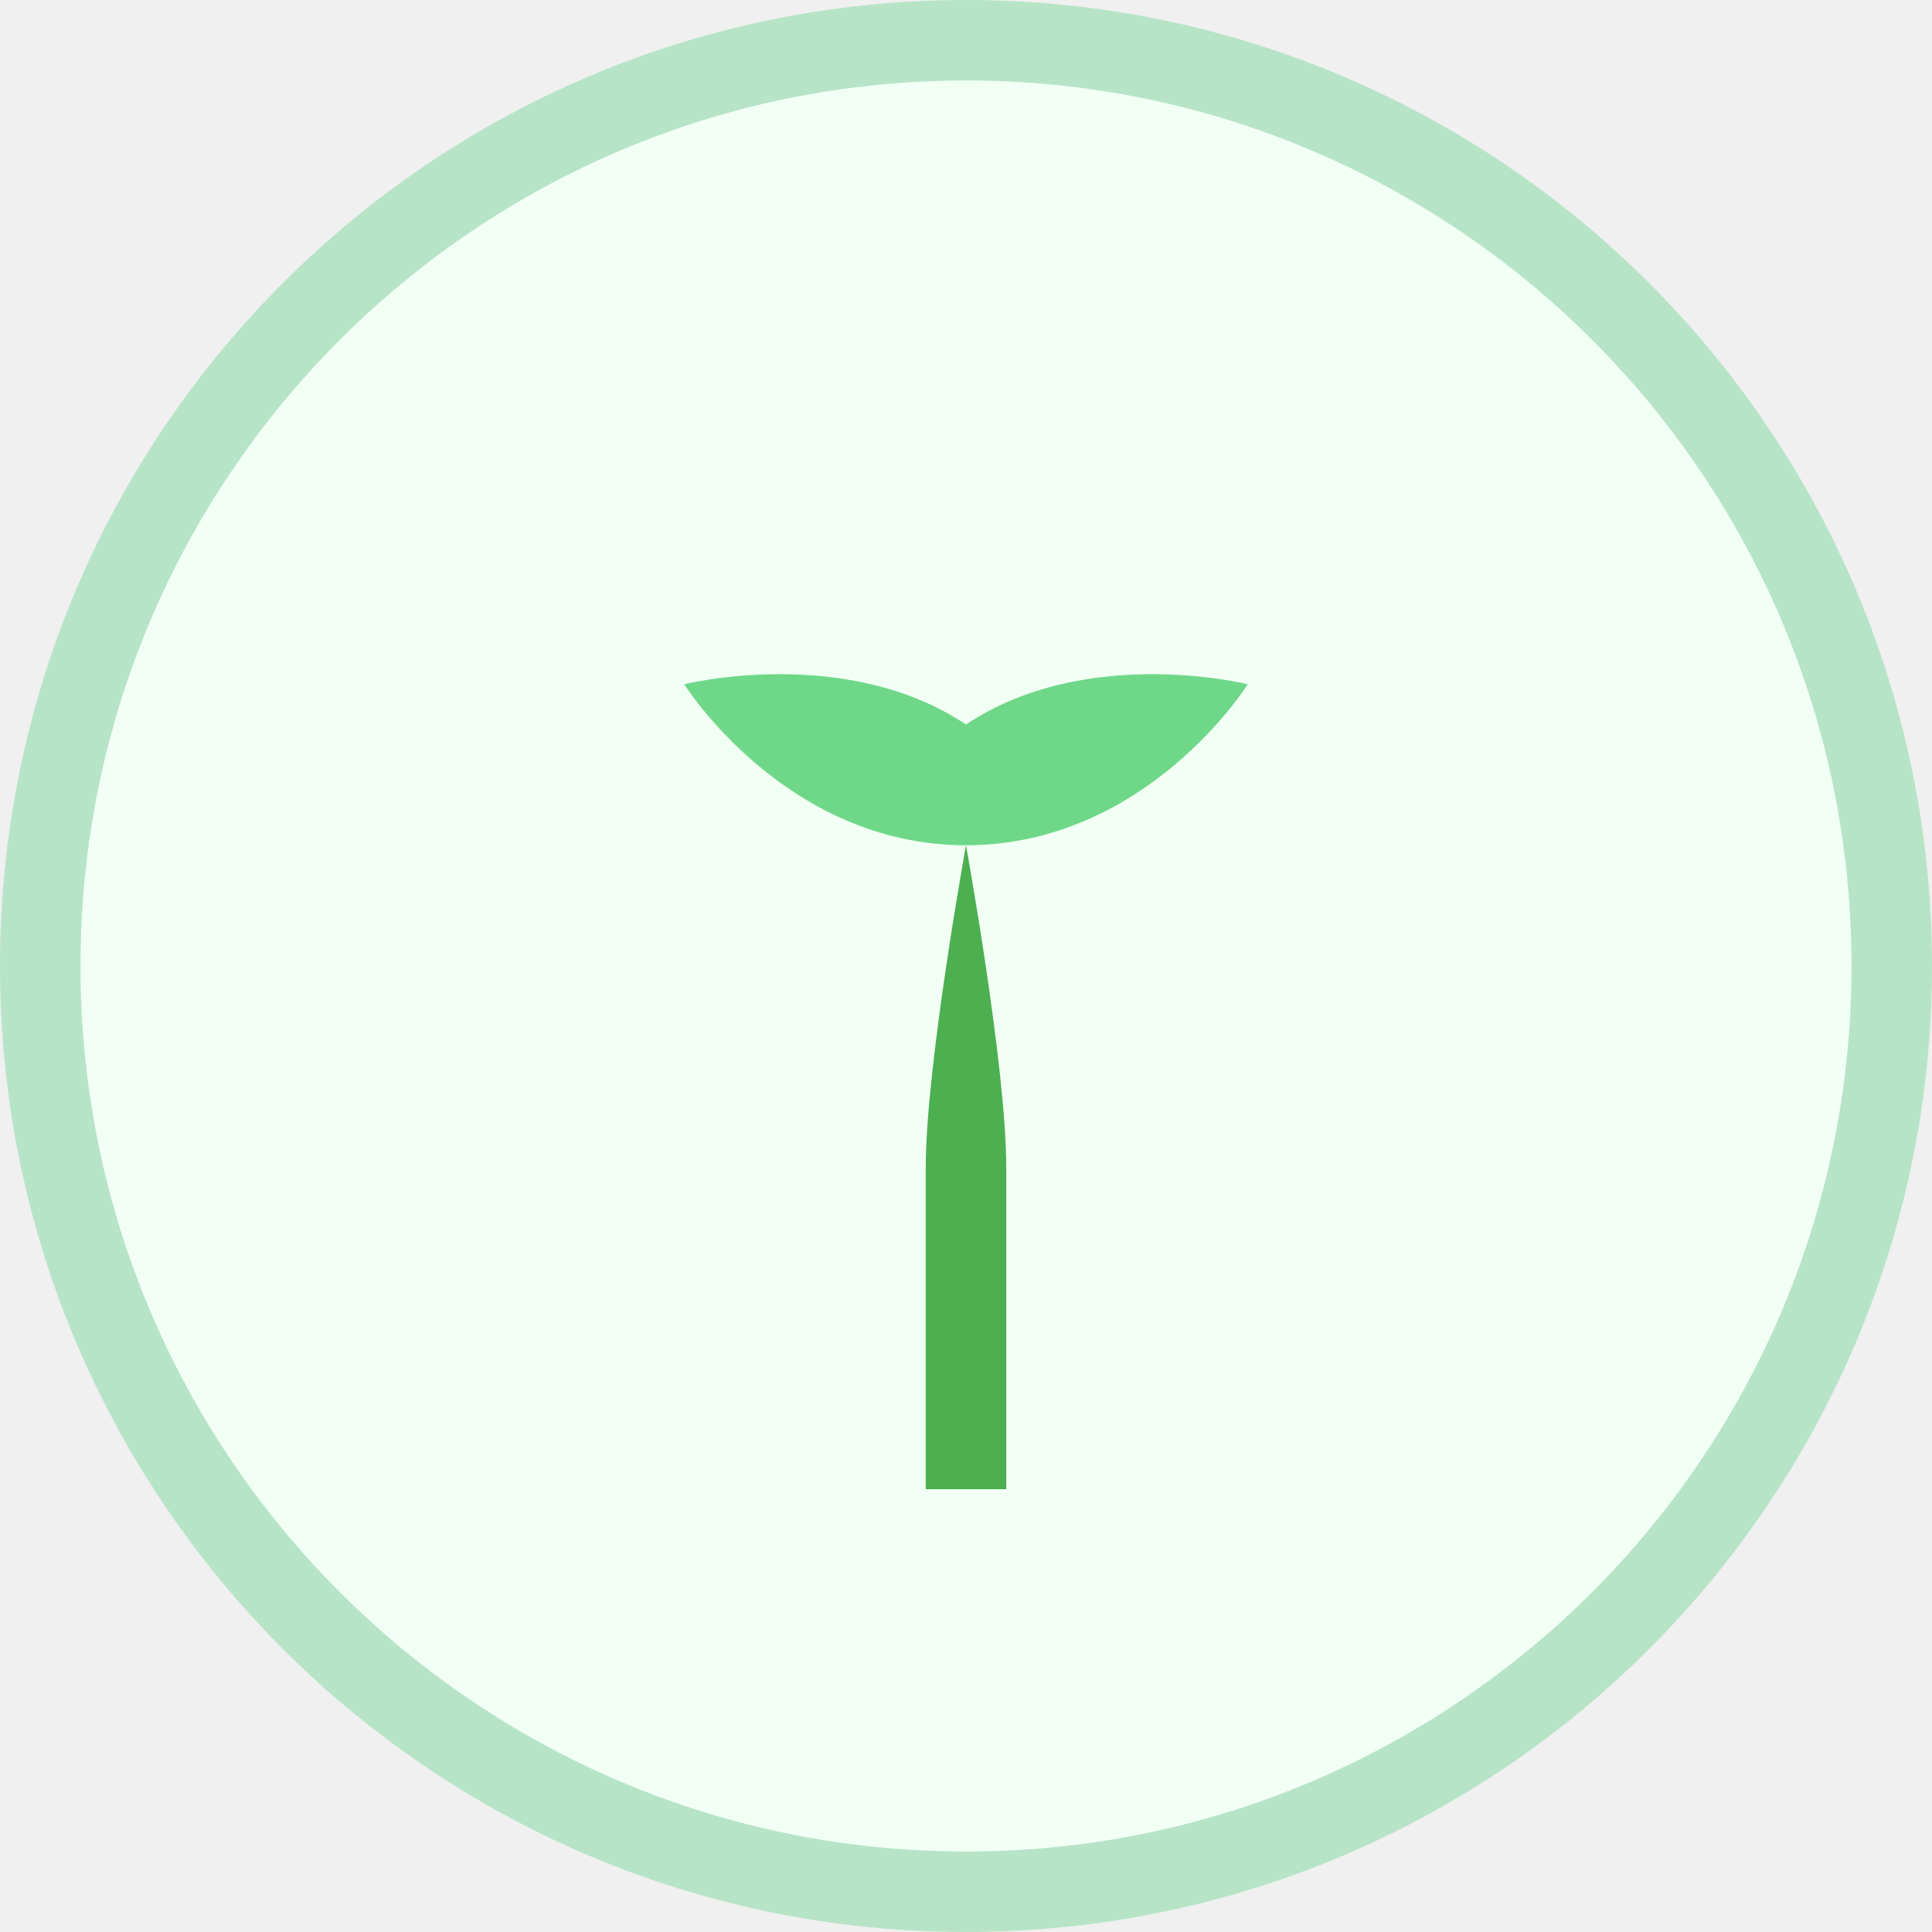
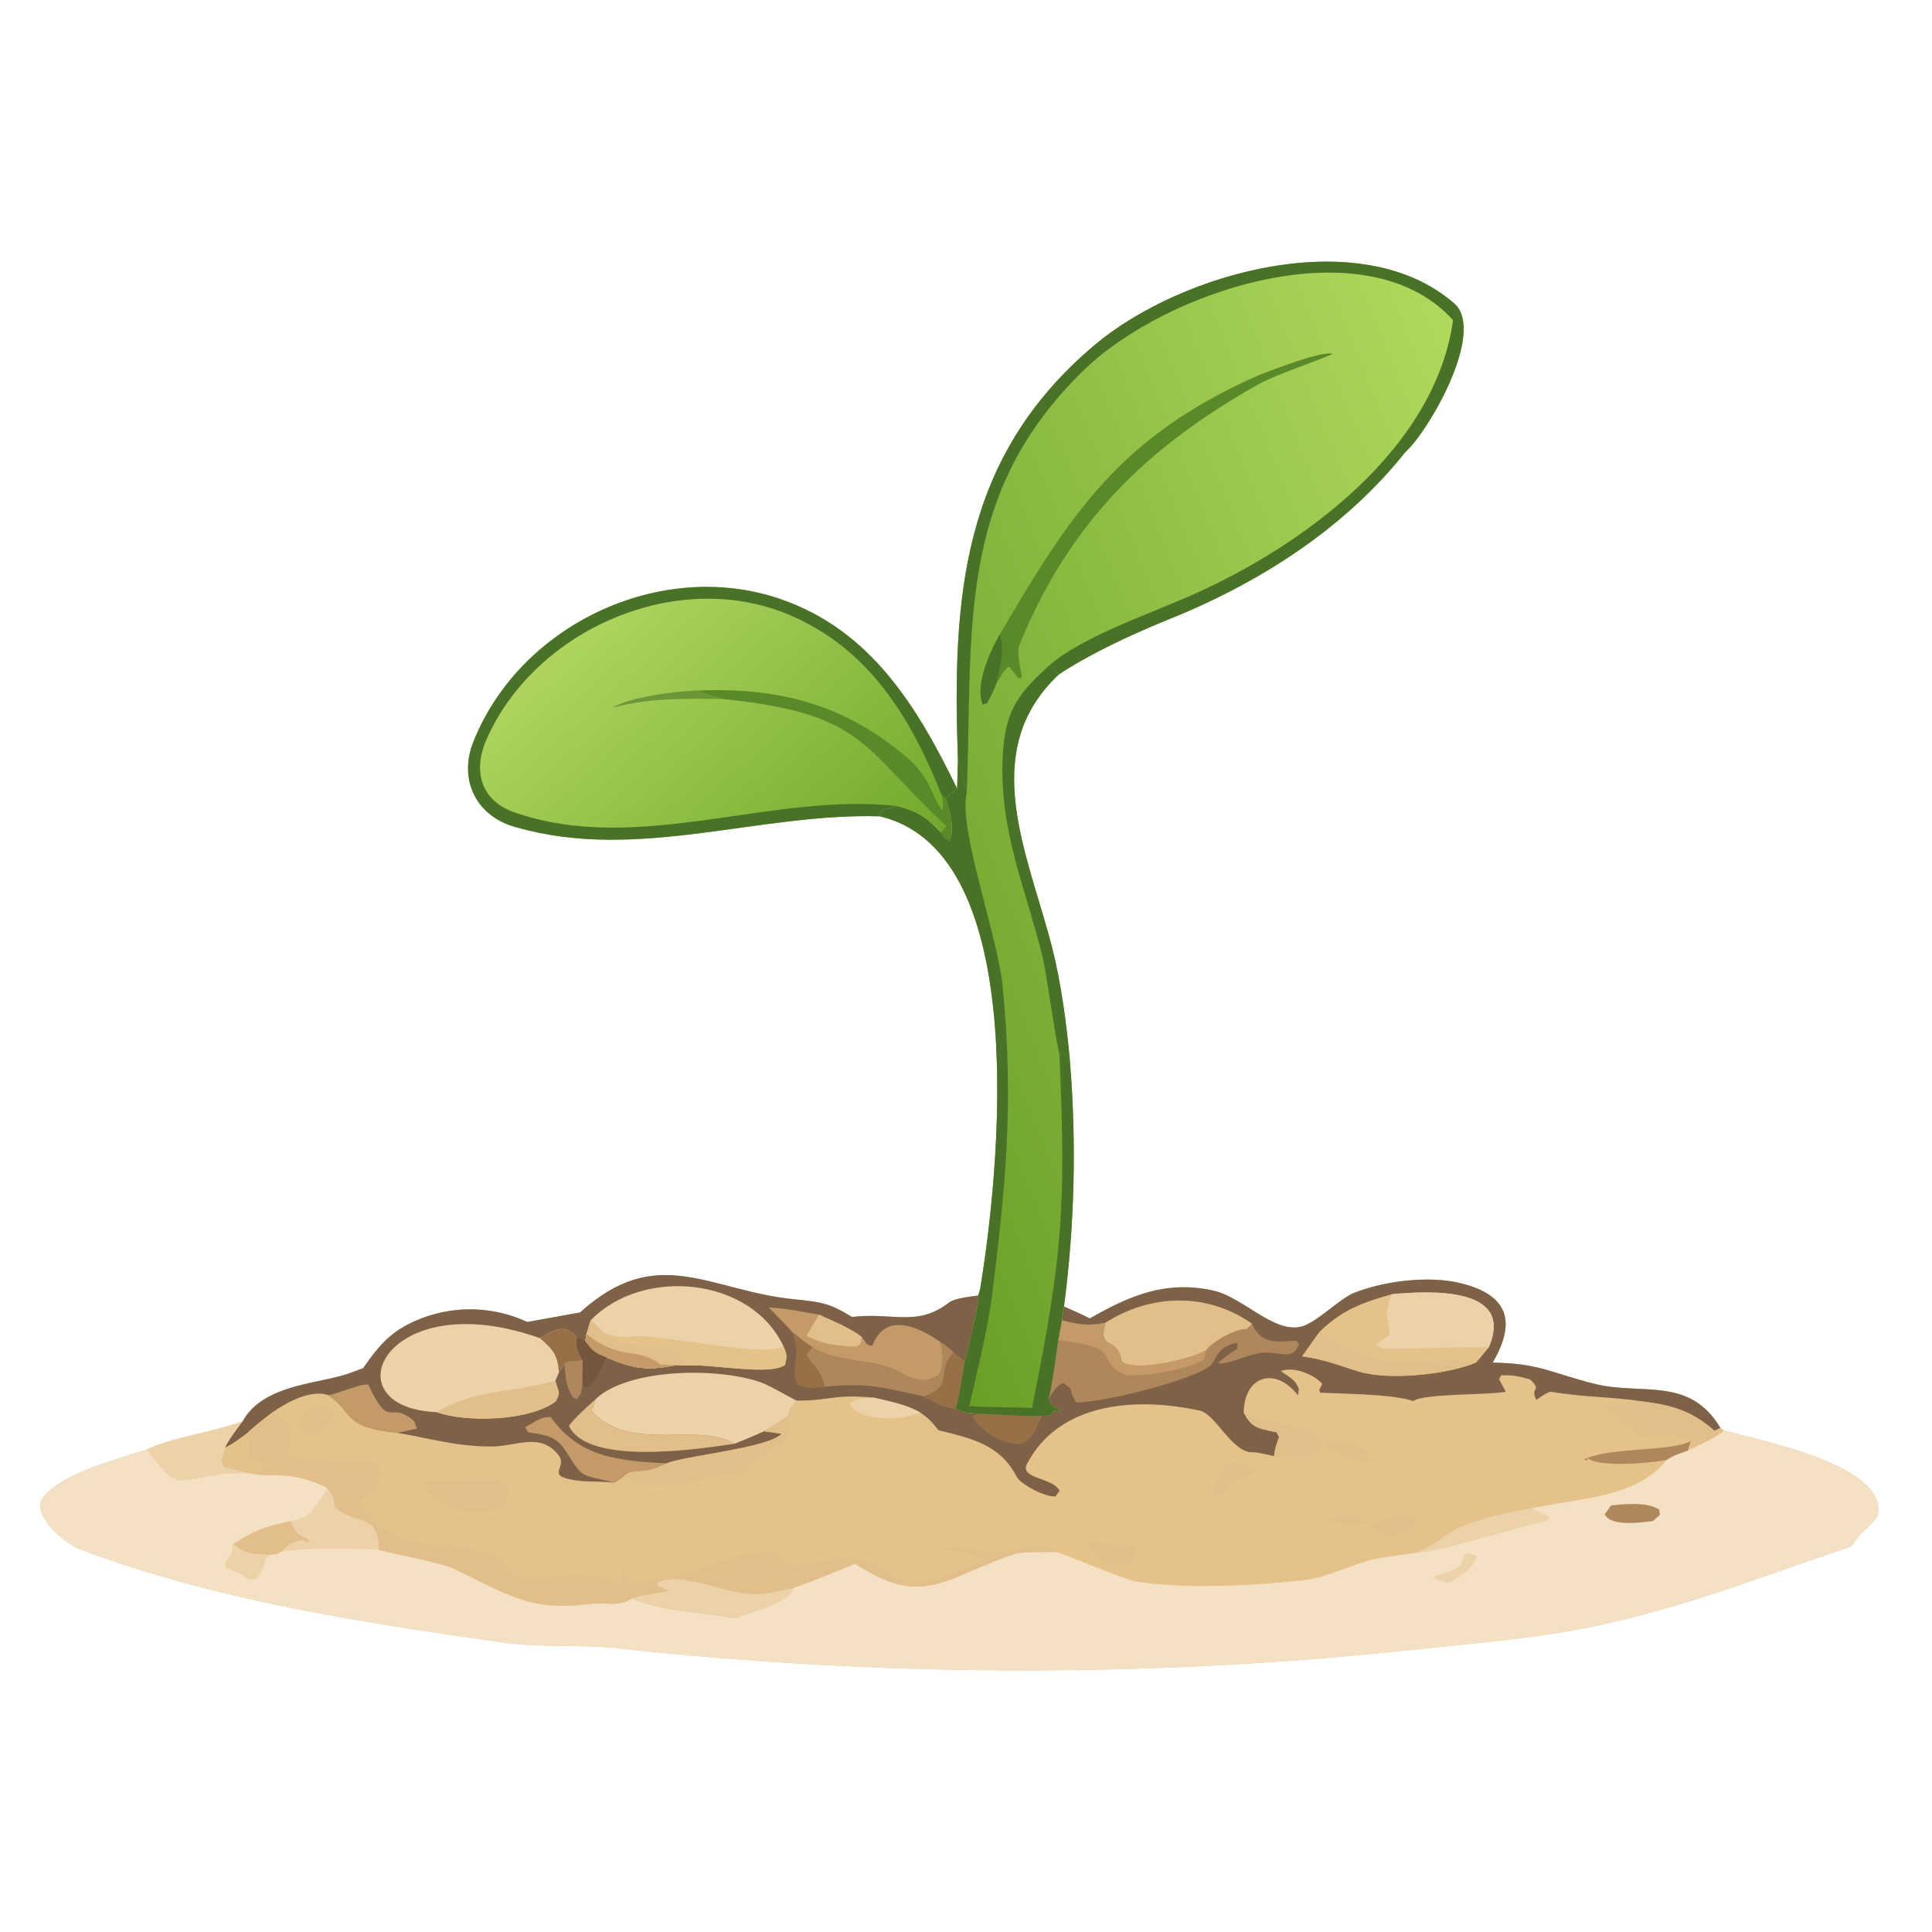
<svg xmlns="http://www.w3.org/2000/svg" width="96" height="96" viewBox="0 0 96 96" fill="none">
-   <circle cx="48" cy="48" r="46" fill="#F2FFF5" stroke="#B7E4C7" stroke-width="4" />
-   <path d="M46 58C46 53 48 42 48 42C48 42 50 53 50 58V74H46V58Z" fill="#4CAF50" />
-   <path d="M48 42C39 42 34 34 34 34C34 34 42 32 48 36C54 32 62 34 62 34C62 34 57 42 48 42Z" fill="#6ED888" />
+   <rect width="96" height="96" fill="white" />
+   <path d="M28.821 65.216C32.656 61.738 35.214 64.126 39.438 64.558C40.777 64.695 41.191 64.732 42.337 65.44C44.339 65.189 45.569 65.961 47.17 64.713C47.431 64.509 48.237 64.42 48.606 64.375L48.62 64.656C48.417 65.655 48.19 66.65 47.937 67.638C47.825 68.296 47.669 69.39 47.49 69.993C47.941 70.215 48.098 70.196 48.612 70.243C49.237 70.272 51.253 70.408 51.77 70.353L52.17 70.337L52.379 70.071C52.458 70.105 52.537 70.14 52.616 70.174C52.71 69.844 52.37 70.205 52.109 69.503C52.318 68.619 52.45 67.511 52.583 66.597L52.762 65.608L52.869 64.918C53.281 65.103 53.757 65.302 54.15 65.513C56.115 64.391 57.904 63.604 60.284 64.126C61.901 64.48 63.604 66.639 65.06 65.747C65.669 65.444 66.682 64.485 67.251 64.255C68.753 63.65 70.987 63.367 72.587 63.762C74.982 64.352 75.34 65.712 74.17 67.705C76.539 67.748 77.089 68.23 79.25 68.766C81.565 69.34 83.955 68.369 85.489 70.957L85.656 71.074C87.441 71.584 93.909 72.808 93.295 75.334C92.809 76.033 92.572 75.941 91.995 76.84C86.643 78.628 82.284 80.466 76.567 81.267C74.294 81.585 71.908 81.793 69.633 82.034C56.77 83.38 43.567 83.304 30.71 81.904C28.901 81.697 26.911 81.878 25.12 81.627C18.066 80.641 10.671 79.511 3.991 76.991C3.217 76.699 1.441 75.216 2.174 74.353C3.168 73.181 5.848 72.504 7.263 72.033C8.66 71.389 10.383 71.228 12.058 70.622C13.088 68.737 15.988 68.766 17.442 68.207L17.848 68.055L18.044 67.982C18.912 66.735 19.53 66.037 21.016 65.479C22.702 64.854 24.568 64.929 26.199 65.687L28.821 65.216Z" fill="#E5C289" />
+   <path d="M7.263 72.032C8.66 71.388 10.383 71.228 12.058 70.622C11.806 70.962 11.353 71.555 11.187 71.918C11.491 71.811 12.017 71.4 12.302 71.195C12.301 71.666 12.288 71.885 12.373 72.344C12.69 72.634 12.733 72.625 13.165 72.73L12.746 73.279C14.242 73.324 14.663 73.233 16.033 73.817L16.215 73.895L16.269 73.973C16.569 74.25 16.561 74.475 16.638 74.88C17.648 75.835 18.814 75.101 18.828 77.01C19.628 77.224 21.928 77.655 22.494 77.922C25.192 79.192 26.295 80.109 29.417 79.685C30.147 79.586 30.637 79.882 31.391 79.433C31.42 79.437 31.448 79.44 31.477 79.444C32.953 80.088 34.773 80.072 36.526 80.417C37.404 80.018 39.105 79.751 39.431 78.894C40.549 78.508 41.402 78.157 42.483 77.692C45.956 79.993 47.069 78.287 50.507 77.188C50.751 77.11 52.176 77.115 52.529 77.116C53.072 77.317 55.965 78.499 56.362 78.568C58.823 78.994 62.556 78.785 65.085 78.48C65.686 78.407 67.4 77.695 68.072 77.528C68.902 77.321 69.602 77.276 70.42 77.153C70.844 76.95 71.254 76.748 71.628 76.455C72.76 75.566 74.718 75.221 76.118 74.943C78.57 74.423 81.35 74.422 82.822 72.535C83.187 72.298 83.451 72.227 83.862 72.079C84.437 71.767 85.263 71.451 85.656 71.073C87.441 71.584 93.909 72.808 93.295 75.333C92.809 76.032 92.572 75.941 91.995 76.84C86.643 78.627 82.284 80.466 76.567 81.266C74.294 81.585 71.908 81.793 69.633 82.033C56.77 83.38 43.567 83.303 30.71 81.904C28.901 81.696 26.911 81.877 25.12 81.627C18.066 80.641 10.671 79.511 3.991 76.991C3.217 76.699 1.441 75.216 2.174 74.352C3.168 73.181 5.848 72.504 7.263 72.032Z" fill="#F4E0C2" />
+   <path d="M7.264 72.032C8.661 71.388 10.384 71.228 12.059 70.622C11.808 70.962 11.354 71.555 11.188 71.918C11.492 71.811 12.018 71.4 12.303 71.195C12.302 71.666 12.29 71.885 12.374 72.344C12.691 72.634 12.734 72.625 13.166 72.73L12.747 73.279L12.45 73.218C11.066 73.138 10.534 73.377 9.221 73.545C8.295 73.663 7.923 72.724 7.332 72.103L7.264 72.032Z" fill="#ECD2A8" />
+   <path d="M11.188 71.918C11.491 71.81 12.017 71.4 12.303 71.195C12.301 71.666 12.289 71.885 12.374 72.344C12.691 72.634 12.734 72.625 13.166 72.73L12.746 73.279L12.449 73.218C12.015 73.122 11.583 73.017 11.154 72.902L10.99 72.616L11.188 71.918Z" fill="#E5C289" />
+   <path d="M16.271 73.974C16.57 74.25 16.563 74.475 16.639 74.881C17.65 75.835 18.816 75.101 18.83 77.01C17.634 76.951 15.162 76.907 14.039 77.08C14.368 76.657 14.666 76.586 15.192 76.495L15.069 76.553L15.332 76.633L15.376 76.495C14.785 76.239 14.803 76.271 14.482 75.697L14.418 75.58C15.439 75.49 15.705 74.77 16.271 73.974Z" fill="#ECD2A8" />
+   <path d="M70.42 77.153C70.845 76.95 71.254 76.748 71.628 76.455C72.761 75.566 74.718 75.221 76.118 74.943L76.996 75.365L76.882 75.576C75.359 75.877 71.526 77.119 70.42 77.153Z" fill="#ECD2A8" />
+   <path d="M14.415 75.58L14.479 75.696C14.801 76.271 14.783 76.238 15.374 76.494L15.33 76.633L15.067 76.553L15.19 76.495C14.664 76.586 14.366 76.656 14.037 77.079C13.753 77.216 13.754 77.238 13.444 77.259C12.628 77.241 12.21 77.246 11.582 76.73C12.716 75.995 13.085 75.899 14.415 75.58Z" fill="#E2BE8A" />
+   <path d="M13.446 77.259L13.2 77.443C13.055 77.988 13.063 78.055 12.717 78.478L12.356 78.477C11.909 78.156 11.729 78.068 11.197 77.93L11.2 77.604C11.509 77.26 11.527 77.189 11.583 76.73C12.212 77.246 12.63 77.241 13.446 77.259Z" fill="#ECD2A8" />
+   <path d="M80.055 74.803C80.794 74.736 81.796 74.615 82.445 75.006L82.479 75.271L82.134 75.58C81.501 75.657 80.042 75.867 79.738 75.245L80.055 74.803Z" fill="#B0875D" />
+   <path d="M72.846 77.169C73.035 77.198 73.215 77.259 73.401 77.312C73.244 77.85 72.494 78.448 71.982 78.64C71.632 78.565 71.542 78.566 71.24 78.357C71.462 78.283 71.682 78.207 71.902 78.128C72.641 77.858 72.534 77.831 72.846 77.169Z" fill="#ECD2A8" />
+   <path d="M28.822 65.216C32.656 61.738 35.215 64.126 39.439 64.558C40.778 64.695 41.192 64.732 42.338 65.44C44.34 65.189 45.57 65.961 47.171 64.713C47.432 64.509 48.238 64.42 48.606 64.375L48.621 64.656C48.418 65.655 48.19 66.65 47.938 67.638C47.826 68.296 47.67 69.39 47.491 69.993C47.942 70.215 48.099 70.196 48.613 70.243C49.237 70.272 51.254 70.408 51.77 70.353L52.171 70.337L52.379 70.071C52.458 70.105 52.537 70.14 52.616 70.174C52.711 69.844 52.37 70.205 52.109 69.503C52.319 68.619 52.45 67.511 52.584 66.597L52.762 65.608L52.87 64.918C53.282 65.103 53.757 65.302 54.151 65.513C56.115 64.391 57.905 63.604 60.284 64.126C61.902 64.48 63.605 66.639 65.061 65.747C65.67 65.444 66.683 64.485 67.252 64.255C68.754 63.65 70.988 63.367 72.588 63.762C74.983 64.352 75.341 65.712 74.171 67.705C76.54 67.748 77.09 68.23 79.251 68.766C81.566 69.34 83.956 68.369 85.49 70.957L85.191 71.096C84.054 70.091 83.058 69.819 81.602 69.634C80.099 69.4 78.572 69.423 77.067 69.155C76.946 69.134 76.452 69.475 76.343 69.558C75.989 68.893 76.679 69.145 76.024 68.541C75.394 68.369 75.266 68.329 74.592 68.337L74.487 68.53L74.822 69.158C73.846 69.332 70.719 69.235 70.226 69.621L70.131 69.59C69.143 69.276 66.76 69.256 65.602 69.203L65.549 69.072L65.702 68.769C65.31 68.283 64.228 67.874 63.65 68.134L63.791 68.231C64.175 68.497 64.362 68.578 64.54 69.005L64.499 69.34C63.352 67.857 61.812 68.385 61.8 70.2L61.919 70.408C62.252 70.919 62.52 70.973 63.143 71.109C63.24 71.13 63.336 71.15 63.433 71.167L63.559 71.409C63.414 71.809 63.353 71.936 63.307 72.354C63.11 72.311 62.472 72.158 62.293 72.162C61.217 72.233 60.428 70.271 59.619 70.094C56.581 69.43 52.691 69.608 51.038 72.721C50.627 73.495 52.289 73.388 52.653 74.076L52.445 74.355C51.993 74.407 50.731 73.791 50.503 73.353C49.681 71.769 48.251 71.468 46.633 71.068C46.319 70.678 46.147 70.473 45.733 70.193C45.034 69.788 44.21 69.639 43.422 69.451C41.439 69.251 41.207 69.615 39.572 69.594C39.386 69.892 39.246 70.037 39.181 70.367L37.965 71.12L38.828 71.239C38.293 71.936 33.913 72.354 33.123 72.716C31.834 73.36 31.488 72.907 31.015 73.331C30.847 73.457 30.677 73.616 30.489 73.671C29.647 73.575 28.932 73.683 28.148 73.463C27.316 73.256 28.152 72.83 27.766 72.323C26.865 71.14 25.683 71.877 24.389 71.876C22.652 71.874 21.369 71.47 19.75 71.198C19.52 71.17 19.291 71.138 19.063 71.103C17.116 70.8 17.507 70.142 16.318 69.325C15.435 69.02 14.216 69.694 13.505 70.201C13.184 70.458 12.569 70.921 12.303 71.196C12.017 71.4 11.491 71.811 11.188 71.919C11.353 71.556 11.807 70.962 12.059 70.622C13.088 68.737 15.989 68.766 17.443 68.207L17.849 68.055L18.044 67.982C18.913 66.735 19.531 66.037 21.017 65.479C22.703 64.854 24.569 64.929 26.199 65.687L28.822 65.216Z" fill="#7D6248" />
+   <path d="M54.926 65.729C57.196 64.282 59.98 64.21 62.209 65.776C62.678 66.827 63.455 66.672 64.417 66.619L64.555 66.797C64.241 67.611 63.644 67.171 62.802 67.213C62.049 67.251 61.051 67.834 60.504 67.734C60.861 67.43 61.079 67.275 61.472 67.017L61.478 66.717C60.352 66.948 60.472 67.625 60.094 67.896C59.049 68.645 54.732 69.709 53.471 69.685C53.282 69.366 53.289 69.35 53.197 69.007L52.839 68.707C52.429 68.907 52.395 69.093 52.109 69.503C52.319 68.619 52.45 67.51 52.584 66.596L52.762 65.607C53.556 65.814 54.096 65.901 54.926 65.729Z" fill="#B0875D" />
+   <path d="M54.927 65.729C57.197 64.282 59.981 64.21 62.211 65.776L61.942 66.04C61.395 66.002 60.216 66.678 59.92 67.098C59.222 67.519 56.639 68.128 55.835 67.718C55.579 67.588 55.89 67.07 54.967 66.659C54.739 66.251 54.83 66.321 54.927 65.729Z" fill="#E2BE8A" />
+   <path d="M52.763 65.607C53.556 65.815 54.096 65.901 54.926 65.73C54.829 66.321 54.738 66.251 54.966 66.66C55.889 67.07 55.578 67.588 55.834 67.719C56.638 68.128 59.221 67.519 59.92 67.098L59.841 67.54C59.183 68.029 56.87 68.406 55.952 68.332C54.288 67.59 55.997 66.969 52.584 66.596L52.763 65.607Z" fill="#C49A68" />
+   <path d="M29.616 69.5C31.304 67.952 35.837 67.942 37.883 68.719C38.292 68.875 39.124 69.37 39.572 69.594C39.385 69.893 39.245 70.038 39.181 70.367L37.965 71.12C37.458 71.347 37.01 71.542 36.489 71.741C34.778 70.632 31.211 72.225 29.395 70.099L29.616 69.5Z" fill="#ECD2A8" />
+   <path d="M38.203 64.967C39.001 65.005 39.896 65.186 40.693 65.325C41.399 65.643 42.198 65.964 42.813 66.419C43.091 66.787 43.008 66.81 43.344 66.876C43.994 65.169 45.606 65.909 46.701 66.663C46.892 67.208 46.916 67.824 46.658 68.335C45.566 69.008 44.869 68.108 43.882 67.855C42.842 67.588 41.261 67.567 40.355 66.941C40.046 66.739 39.649 66.409 39.348 66.174C39.066 65.841 38.52 65.3 38.203 64.967Z" fill="#C49A68" />
+   <path d="M40.694 65.325C41.399 65.643 42.198 65.965 42.814 66.419C42.76 66.838 42.858 66.684 42.553 66.92C41.679 66.879 40.864 66.809 40.082 66.373C40.279 66.02 40.483 65.671 40.694 65.325Z" fill="#E2BE8A" />
+   <path d="M46.701 66.664C46.92 66.819 47.235 67.004 47.38 67.204L47.938 67.638C47.826 68.296 47.67 69.39 47.491 69.993C46.771 69.936 46.576 69.677 45.879 69.377C43.709 68.917 43.196 68.704 40.984 68.903C40.645 67.754 40.393 68 40.08 67.292L40.355 66.942C41.26 67.568 42.842 67.588 43.882 67.856C44.869 68.109 45.566 69.008 46.658 68.336C46.916 67.825 46.892 67.209 46.701 66.664Z" fill="#B0875D" />
+   <path d="M47.381 67.204L47.94 67.638C47.827 68.296 47.672 69.39 47.492 69.993C46.773 69.936 46.578 69.676 45.881 69.376C47.473 68.885 46.439 68.165 47.381 67.204Z" fill="#987048" />
+   <path d="M36.489 71.74C34.635 72.017 29.209 72.835 28.273 70.854C28.465 70.53 29.293 69.801 29.616 69.499L29.395 70.099C31.211 72.224 34.778 70.631 36.489 71.74Z" fill="#E2BE8A" />
+   <path d="M30.489 73.67C28.932 73.233 29.024 73.584 28.143 72.15C27.643 71.337 27.143 71.317 26.254 71.171L26.09 70.916C26.577 70.67 26.891 70.366 27.378 70.422C28.803 72.455 30.829 72.586 33.122 72.715C31.833 73.36 31.488 72.907 31.015 73.331C30.847 73.457 30.677 73.616 30.489 73.67Z" fill="#C49A68" />
+   <path d="M16.318 69.325C16.898 69.222 17.925 68.742 18.302 68.797C19.399 71.155 19.319 69.512 20.585 70.619L20.721 70.988L19.75 71.198C19.521 71.17 19.292 71.139 19.063 71.104C17.117 70.8 17.507 70.142 16.318 69.325Z" fill="#C49A68" />
+   <path d="M48.612 70.242C49.237 70.272 51.253 70.408 51.77 70.352C51.468 71.02 51.395 71.414 50.78 71.745C49.957 71.897 48.625 71.036 48.326 70.388L48.612 70.242Z" fill="#987048" />
+   <path d="M39.348 66.175C39.648 66.409 40.046 66.74 40.354 66.941L40.08 67.292C40.393 68 40.645 67.754 40.983 68.903C40.578 69.016 39.95 68.99 39.596 68.743C39.275 67.965 39.814 67.431 39.404 66.325L39.348 66.175Z" fill="#987048" />
+   <path d="M21.703 70.169C16.308 69.956 19.105 63.745 26.828 66.493C27.587 66.058 28.034 65.756 28.668 66.44C28.592 67.007 28.67 67.069 28.944 67.607L28.163 67.665L28.045 67.803L27.774 68.206L27.595 68.603C27.782 69.292 27.856 69.13 27.619 69.629C26.348 70.613 23.127 70.698 21.703 70.169Z" fill="#ECD2A8" />
+   <path d="M21.705 70.168C23.591 69.023 25.337 69.243 27.597 68.603C27.784 69.291 27.858 69.129 27.621 69.629C26.35 70.613 23.129 70.698 21.705 70.168Z" fill="#E2BE8A" />
+   <path d="M26.83 66.494C27.589 66.059 28.035 65.756 28.67 66.44C28.593 67.007 28.672 67.069 28.946 67.607L28.165 67.665L28.047 67.803L27.776 68.206C27.695 67.275 27.486 67.081 26.83 66.494Z" fill="#987048" />
+   <path d="M29.353 65.6C31.948 62.942 37.3 63.451 38.923 66.881C39.112 67.331 39.107 67.346 39.012 67.815C38.249 68.371 35.525 67.778 34.081 67.843L33.615 67.829C32.134 68.128 31.484 68.009 30.139 67.45C29.529 67.208 29.469 67.162 29.08 66.634L29.142 66.299L29.353 65.6Z" fill="#ECD2A8" />
+   <path d="M29.353 65.601L30.047 66.258C30.562 66.386 30.83 66.473 31.37 66.413C32.885 66.243 37.967 67.515 38.923 66.881C39.112 67.331 39.107 67.346 39.012 67.816C38.249 68.371 35.525 67.779 34.081 67.844L33.615 67.83C32.134 68.128 31.484 68.009 30.139 67.45C29.529 67.208 29.469 67.162 29.08 66.634L29.142 66.3L29.353 65.601Z" fill="#E5C289" />
+   <path d="M29.353 65.601L30.047 66.258C31.723 67.705 33.038 66.098 34.081 67.844L33.615 67.83C32.134 68.128 31.484 68.009 30.139 67.45C29.529 67.208 29.469 67.162 29.08 66.634L29.142 66.3L29.353 65.601Z" fill="#E2BE8A" />
+   <path d="M29.142 66.299C30.966 67.686 31.61 66.872 32.842 67.815L33.615 67.829C32.134 68.127 31.484 68.008 30.139 67.449C29.529 67.207 29.469 67.161 29.08 66.633L29.142 66.299Z" fill="#C49A68" />
+   <path d="M69.172 64.305C70.937 64.149 75.32 63.874 73.972 66.955C73.815 67.145 73.501 67.544 73.343 67.705C71.943 68.3 69.021 68.602 67.543 68.157C66.562 67.862 65.971 67.598 64.895 67.424L64.703 67.394L65.57 66.178C66.651 65.097 67.74 64.709 69.172 64.305Z" fill="#E5C289" />
+   <path d="M69.171 64.305C70.937 64.149 75.32 63.874 73.972 66.955C72.187 66.907 70.24 67.05 68.681 67.003L68.348 66.842C68.945 66.263 69.187 66.555 68.977 65.738C68.84 65.202 68.94 64.8 69.171 64.305Z" fill="#ECD2A8" />
+   <path d="M65.57 66.178C66.568 66.984 68.787 67.881 70.085 67.741C70.843 67.612 72.576 67.595 73.343 67.704C71.943 68.299 69.021 68.602 67.543 68.157C66.562 67.862 65.971 67.597 64.895 67.423L64.703 67.393L65.57 66.178Z" fill="#E2BE8A" />
+   <path d="M28.67 66.441C28.811 66.499 28.975 66.547 29.082 66.634C29.471 67.162 29.532 67.209 30.141 67.45C29.894 67.922 29.536 68.816 29.109 68.961L28.941 68.788L28.947 67.608C28.672 67.07 28.594 67.008 28.67 66.441Z" fill="#75553E" />
+   <path d="M28.047 67.804L28.165 67.666L28.946 67.607L28.94 68.787C28.849 69.267 28.933 69.191 28.658 69.523L28.473 69.44C28.106 68.878 28.113 68.461 28.047 67.804Z" fill="#B0875D" />
+   <path d="M14.229 72.342C14.476 72.349 17.015 72.62 17.455 72.676C18.072 72.569 18.175 72.535 18.726 72.815C19.275 73.548 18.366 74.15 17.82 74.646C19.858 77.549 21.629 76.285 24.577 77.298C25.038 77.456 25.299 78.212 25.732 78.369C27.045 78.689 28.659 77.952 29.883 78.405C30.191 78.519 30.606 78.696 30.838 78.577L30.983 78.064L31.288 78.599C32.816 79.012 36.956 76.75 38.585 77.205C38.629 77.217 38.951 77.666 39.014 77.759C40.112 77.964 41.063 77.387 42.131 77.448C45.137 77.621 43.466 79.982 48.829 77.569L48.858 77.412C48.122 77.22 47.331 76.994 46.584 76.883C47.498 76.887 48.378 76.969 49.275 77.129C50.301 77.312 51.736 76.414 52.529 77.115C52.176 77.115 50.752 77.11 50.508 77.188C47.07 78.286 45.956 79.993 42.483 77.692C41.402 78.157 40.55 78.508 39.431 78.893C39.105 79.751 37.404 80.018 36.526 80.417C34.773 80.072 32.953 80.088 31.477 79.444C31.448 79.44 31.42 79.437 31.392 79.433C30.638 79.882 30.148 79.586 29.417 79.685C26.296 80.109 25.192 79.192 22.494 77.922C21.928 77.655 19.628 77.224 18.829 77.01C18.815 75.101 17.649 75.835 16.638 74.88C16.561 74.475 16.569 74.25 16.27 73.973L16.216 73.895L16.033 73.817C14.664 73.233 14.243 73.324 12.746 73.279L13.165 72.73L14.229 72.342Z" fill="#E2BE8A" />
+   <path d="M31.391 79.434C31.496 79.342 32.88 79.131 33.23 79.052L32.659 78.802L32.691 78.633C33.871 78.046 36.086 79.228 37.461 79.219C38.152 79.214 38.76 79.049 39.431 78.894C39.104 79.752 37.403 80.019 36.525 80.418C34.772 80.073 32.952 80.088 31.476 79.445C31.448 79.441 31.419 79.437 31.391 79.434Z" fill="#ECD2A8" />
+   <path d="M39.182 70.366C39.015 71.246 39.437 71.447 38.344 72.05C37.632 72.443 37.435 72.658 36.89 73.258C34.715 73.249 32.821 74.466 31.016 73.331C31.488 72.906 31.834 73.36 33.123 72.715C33.913 72.354 38.294 71.936 38.828 71.238L37.965 71.119L39.182 70.366Z" fill="#E2BE8A" />
+   <path d="M81.602 69.634C83.057 69.819 84.054 70.091 85.19 71.096L85.489 70.957L85.656 71.074C85.263 71.451 84.437 71.768 83.862 72.079L84.019 71.603C82.85 71.121 82.77 71.231 81.573 71.378C81.639 71.37 79.993 70.114 79.785 69.967C80.017 69.801 81.247 69.677 81.602 69.634Z" fill="#E2BE8A" />
+   <path d="M13.505 70.201C13.997 70.465 14.062 70.501 14.398 70.945C14.572 71.741 14.355 71.642 14.229 72.342L13.165 72.731C12.733 72.625 12.69 72.634 12.373 72.344C12.289 71.886 12.301 71.666 12.302 71.196C12.569 70.921 13.183 70.458 13.505 70.201Z" fill="#E2BE8A" />
+   <path d="M61.92 70.407C63.092 70.655 64.994 70.825 65.716 71.679L65.734 71.888C65.099 72.57 64.527 72.471 63.719 72.32L63.493 72.443L63.307 72.353C63.354 71.935 63.414 71.809 63.559 71.408L63.433 71.167C63.337 71.149 63.24 71.13 63.144 71.109C62.521 70.973 62.253 70.918 61.92 70.407Z" fill="#E2BE8A" />
+   <path d="M84.018 71.603L83.862 72.08C83.451 72.228 83.187 72.299 82.822 72.536C82.111 72.705 79.316 72.936 78.875 72.43L78.864 72.581L78.711 72.509C80.142 71.873 82.977 72.158 84.018 71.603Z" fill="#B0875D" />
+   <path d="M43.423 69.45C44.212 69.638 45.035 69.788 45.734 70.192C44.946 70.594 42.629 70.649 42.23 69.75C42.659 69.424 42.824 69.508 43.423 69.45Z" fill="#ECD2A8" />
+   <path d="M20.965 73.585C22.329 73.684 24.233 73.242 25.165 73.795C25.383 74.238 25.272 74.249 25.132 74.825C23.674 75.45 21.604 75.06 20.965 73.585Z" fill="#E2BE8A" />
+   <path d="M54.068 76.63C54.185 76.62 56.469 76.885 56.526 76.903C56.282 77.16 56.36 77.004 56.351 77.414C56.149 77.625 56.17 77.588 55.917 77.746C54.986 77.751 54.346 77.575 54.068 76.63Z" fill="#E2BE8A" />
+   <path d="M60.991 72.739C61.462 72.735 62.01 72.763 62.363 73.058C61.985 73.474 61.71 73.458 61.115 73.66C60.92 74.078 60.722 74.242 60.303 74.36C60.21 73.688 60.59 73.305 60.991 72.739Z" fill="#E2BE8A" />
+   <path d="M15.675 69.917C16.085 69.898 16.344 69.92 16.601 70.223C16.427 70.704 16.03 70.913 15.603 71.233C15.165 71.245 14.947 71.17 14.785 70.774C14.986 70.251 15.175 70.197 15.675 69.917Z" fill="#E2BE8A" />
+   <path d="M69.469 75.402C70.008 75.299 69.854 75.249 70.293 75.431L70.286 75.649C69.946 76.151 69.729 76.188 69.177 76.396C68.709 76.266 68.406 76.219 68.203 75.863C68.501 75.526 68.995 75.5 69.469 75.402Z" fill="#E2BE8A" />
+   <path d="M65.809 71.677C66.804 71.52 67.647 71.699 68.153 72.602C67.334 72.737 66.358 72.274 65.809 71.677Z" fill="#E2BE8A" />
+   <path d="M66.07 75.458C66.879 75.294 67.173 75.259 67.913 75.604C67.17 75.729 66.72 75.833 66.07 75.458Z" fill="#E2BE8A" />
+   <path d="M47.599 37.781C47.31 29.714 47.758 22.734 54.388 17.145C58.672 13.533 67.624 11.036 72.255 15.072C73.856 16.467 70.99 21.426 69.85 22.443C66.741 26.346 62.45 29.047 57.814 30.881C56.163 31.562 54.067 32.532 52.599 33.525C48.545 37.352 51.091 42.463 52.263 47.022C52.727 48.829 52.989 50.831 53.161 52.686C53.497 56.762 53.399 60.862 52.87 64.918L52.763 65.608L52.584 66.597C52.451 67.511 52.319 68.619 52.109 69.503C52.37 70.205 52.711 69.844 52.617 70.174C52.538 70.14 52.458 70.105 52.379 70.071L52.171 70.337L51.77 70.353C51.254 70.408 49.237 70.272 48.613 70.243C48.099 70.196 47.942 70.215 47.491 69.993C47.67 69.39 47.826 68.296 47.938 67.638C48.19 66.65 48.418 65.655 48.621 64.656L48.607 64.375C48.637 64.275 48.667 64.175 48.698 64.076C49.621 58.525 51.387 42.373 43.719 40.562L43.847 40.241L44.621 40.056C45.681 40.36 45.991 40.579 46.764 41.379C46.945 41.66 46.89 41.573 47.17 41.788C47.474 41.271 47.176 40.201 46.984 39.663C47.142 39.509 47.381 39.33 47.559 39.187L47.599 37.781Z" fill="url(#paint0_linear_138_939)" />
+   <path d="M47.6 37.781C47.312 29.714 47.759 22.734 54.389 17.145C58.673 13.533 67.625 11.036 72.256 15.072C73.857 16.467 70.991 21.426 69.851 22.443C66.742 26.346 62.451 29.047 57.815 30.881C56.164 31.562 54.068 32.532 52.6 33.525L52.176 33.032C53.764 31.644 57.294 30.43 59.273 29.549C64.805 27.084 71.309 22.302 72.203 15.908C67.905 11.155 57.958 14.404 53.857 18.389C47.469 24.597 48.349 31.27 48.039 39.391C48.019 39.109 47.703 38.137 47.6 37.781Z" fill="#497228" />
+   <path d="M47.599 37.781C47.702 38.136 48.018 39.109 48.038 39.391C47.592 41.101 49.577 46.522 49.818 48.987C50.399 54.942 49.957 59.088 49.237 64.831C49.022 64.672 48.892 64.689 48.621 64.656L48.607 64.375C48.637 64.275 48.667 64.175 48.698 64.076C49.621 58.525 51.387 42.373 43.719 40.562L43.847 40.241L44.621 40.056C45.681 40.36 45.991 40.578 46.764 41.379C46.945 41.66 46.89 41.573 47.17 41.788C47.474 41.271 47.176 40.201 46.984 39.663C47.142 39.508 47.381 39.33 47.559 39.187L47.599 37.781Z" fill="#497228" />
+   <path d="M52.642 52.356L52.876 52.332L53.161 52.686C53.496 56.762 53.399 60.862 52.869 64.918L52.762 65.608L52.583 66.596C52.45 67.511 52.319 68.619 52.109 69.503C52.37 70.205 52.71 69.844 52.616 70.174C52.537 70.139 52.458 70.105 52.379 70.071L52.171 70.336L51.77 70.353C51.253 70.408 49.237 70.272 48.612 70.243C48.099 70.195 47.941 70.215 47.49 69.993C47.67 69.39 47.825 68.296 47.938 67.638C48.19 66.649 48.417 65.655 48.621 64.656C48.891 64.688 49.021 64.672 49.236 64.831C48.967 66.476 48.537 68.228 48.166 69.864C49.055 69.937 50.352 69.924 51.281 69.957C52.813 62.36 52.97 59.959 52.642 52.356Z" fill="#497228" />
+   <path d="M52.176 33.032L52.599 33.526C48.546 37.353 51.092 42.464 52.264 47.022C52.728 48.829 52.99 50.831 53.162 52.687L52.877 52.333L52.643 52.356C52.473 51.863 52.011 48.355 51.774 47.417C50.89 43.925 49.616 41.15 49.831 37.46C49.958 35.269 50.627 34.428 52.176 33.032Z" fill="#497228" />
+   <path d="M62.542 18.645C63.18 18.406 65.7 17.402 66.232 17.583C65.156 18.047 63.57 18.558 62.629 19.041C56.991 22.193 53.147 25.947 50.656 32.036C50.508 32.397 50.702 33.247 50.778 33.646L50.617 33.725L50.141 33.115C49.851 33.328 49.683 33.681 49.495 33.998C49.351 34.372 49.228 34.593 49.037 34.947L48.835 35.007C48.432 34.069 49.188 32.373 49.671 31.542C53.217 25.471 55.687 21.672 62.542 18.645Z" fill="#5A8929" />
+   <path d="M49.671 31.542C49.966 32.139 49.654 33.346 49.495 33.998C49.351 34.372 49.228 34.593 49.037 34.947L48.835 35.007C48.432 34.069 49.188 32.373 49.671 31.542Z" fill="#497228" />
+   <path d="M43.718 40.562C37.652 40.391 31.698 42.819 25.695 41.119C23.696 40.612 22.754 38.785 23.523 36.853C25.836 31.042 32.82 27.738 38.747 29.756C43.294 31.304 45.607 35.173 47.558 39.187C47.381 39.33 47.142 39.508 46.983 39.663C47.175 40.201 47.473 41.271 47.169 41.788C46.889 41.573 46.945 41.66 46.764 41.379C45.99 40.578 45.68 40.36 44.62 40.056L43.846 40.241L43.718 40.562Z" fill="url(#paint1_linear_138_939)" />
+   <path d="M43.718 40.562C37.652 40.391 31.698 42.819 25.695 41.119C23.696 40.612 22.754 38.785 23.523 36.853C25.836 31.042 32.82 27.738 38.747 29.756C43.294 31.304 45.607 35.173 47.558 39.187C47.381 39.33 47.142 39.508 46.983 39.663L46.779 39.479C45.256 35.651 43.158 32.191 39.163 30.529C33.608 28.218 26.604 31.276 24.187 36.712C23.477 38.309 23.88 39.794 25.609 40.384C31.792 42.496 38.339 39.342 44.62 40.056L43.846 40.241L43.718 40.562Z" fill="#497228" />
+   <path d="M34.648 34.313C38.581 34.151 41.828 34.928 44.961 37.55C46.287 38.66 46.228 39.483 46.843 40.312C46.85 39.974 46.873 39.809 46.778 39.479L46.983 39.663C47.174 40.201 47.472 41.271 47.168 41.788C46.888 41.573 46.944 41.66 46.763 41.379L47.014 41.04C42.778 37.107 43.008 35.465 35.918 34.732C35.42 34.596 35.127 34.519 34.648 34.313Z" fill="#5A8929" />
+   <path d="M35.919 34.732C34.043 34.717 32.363 34.668 30.532 35.142L30.42 35.172C31.284 34.637 33.62 34.331 34.65 34.313C35.129 34.519 35.421 34.596 35.919 34.732Z" fill="#6C9637" />
+   <defs>
+     <linearGradient id="paint0_linear_138_939" x1="40.008" y1="48.473" x2="78.597" y2="32.865" gradientUnits="userSpaceOnUse">
+       <stop stop-color="#6A9F28" />
+       <stop offset="1" stop-color="#AFD85C" />
+     </linearGradient>
+     <linearGradient id="paint1_linear_138_939" x1="41.883" y1="45.497" x2="29.091" y2="31.279" gradientUnits="userSpaceOnUse">
+       <stop stop-color="#72A92C" />
+       <stop offset="1" stop-color="#AED45D" />
+     </linearGradient>
+   </defs>
</svg>
